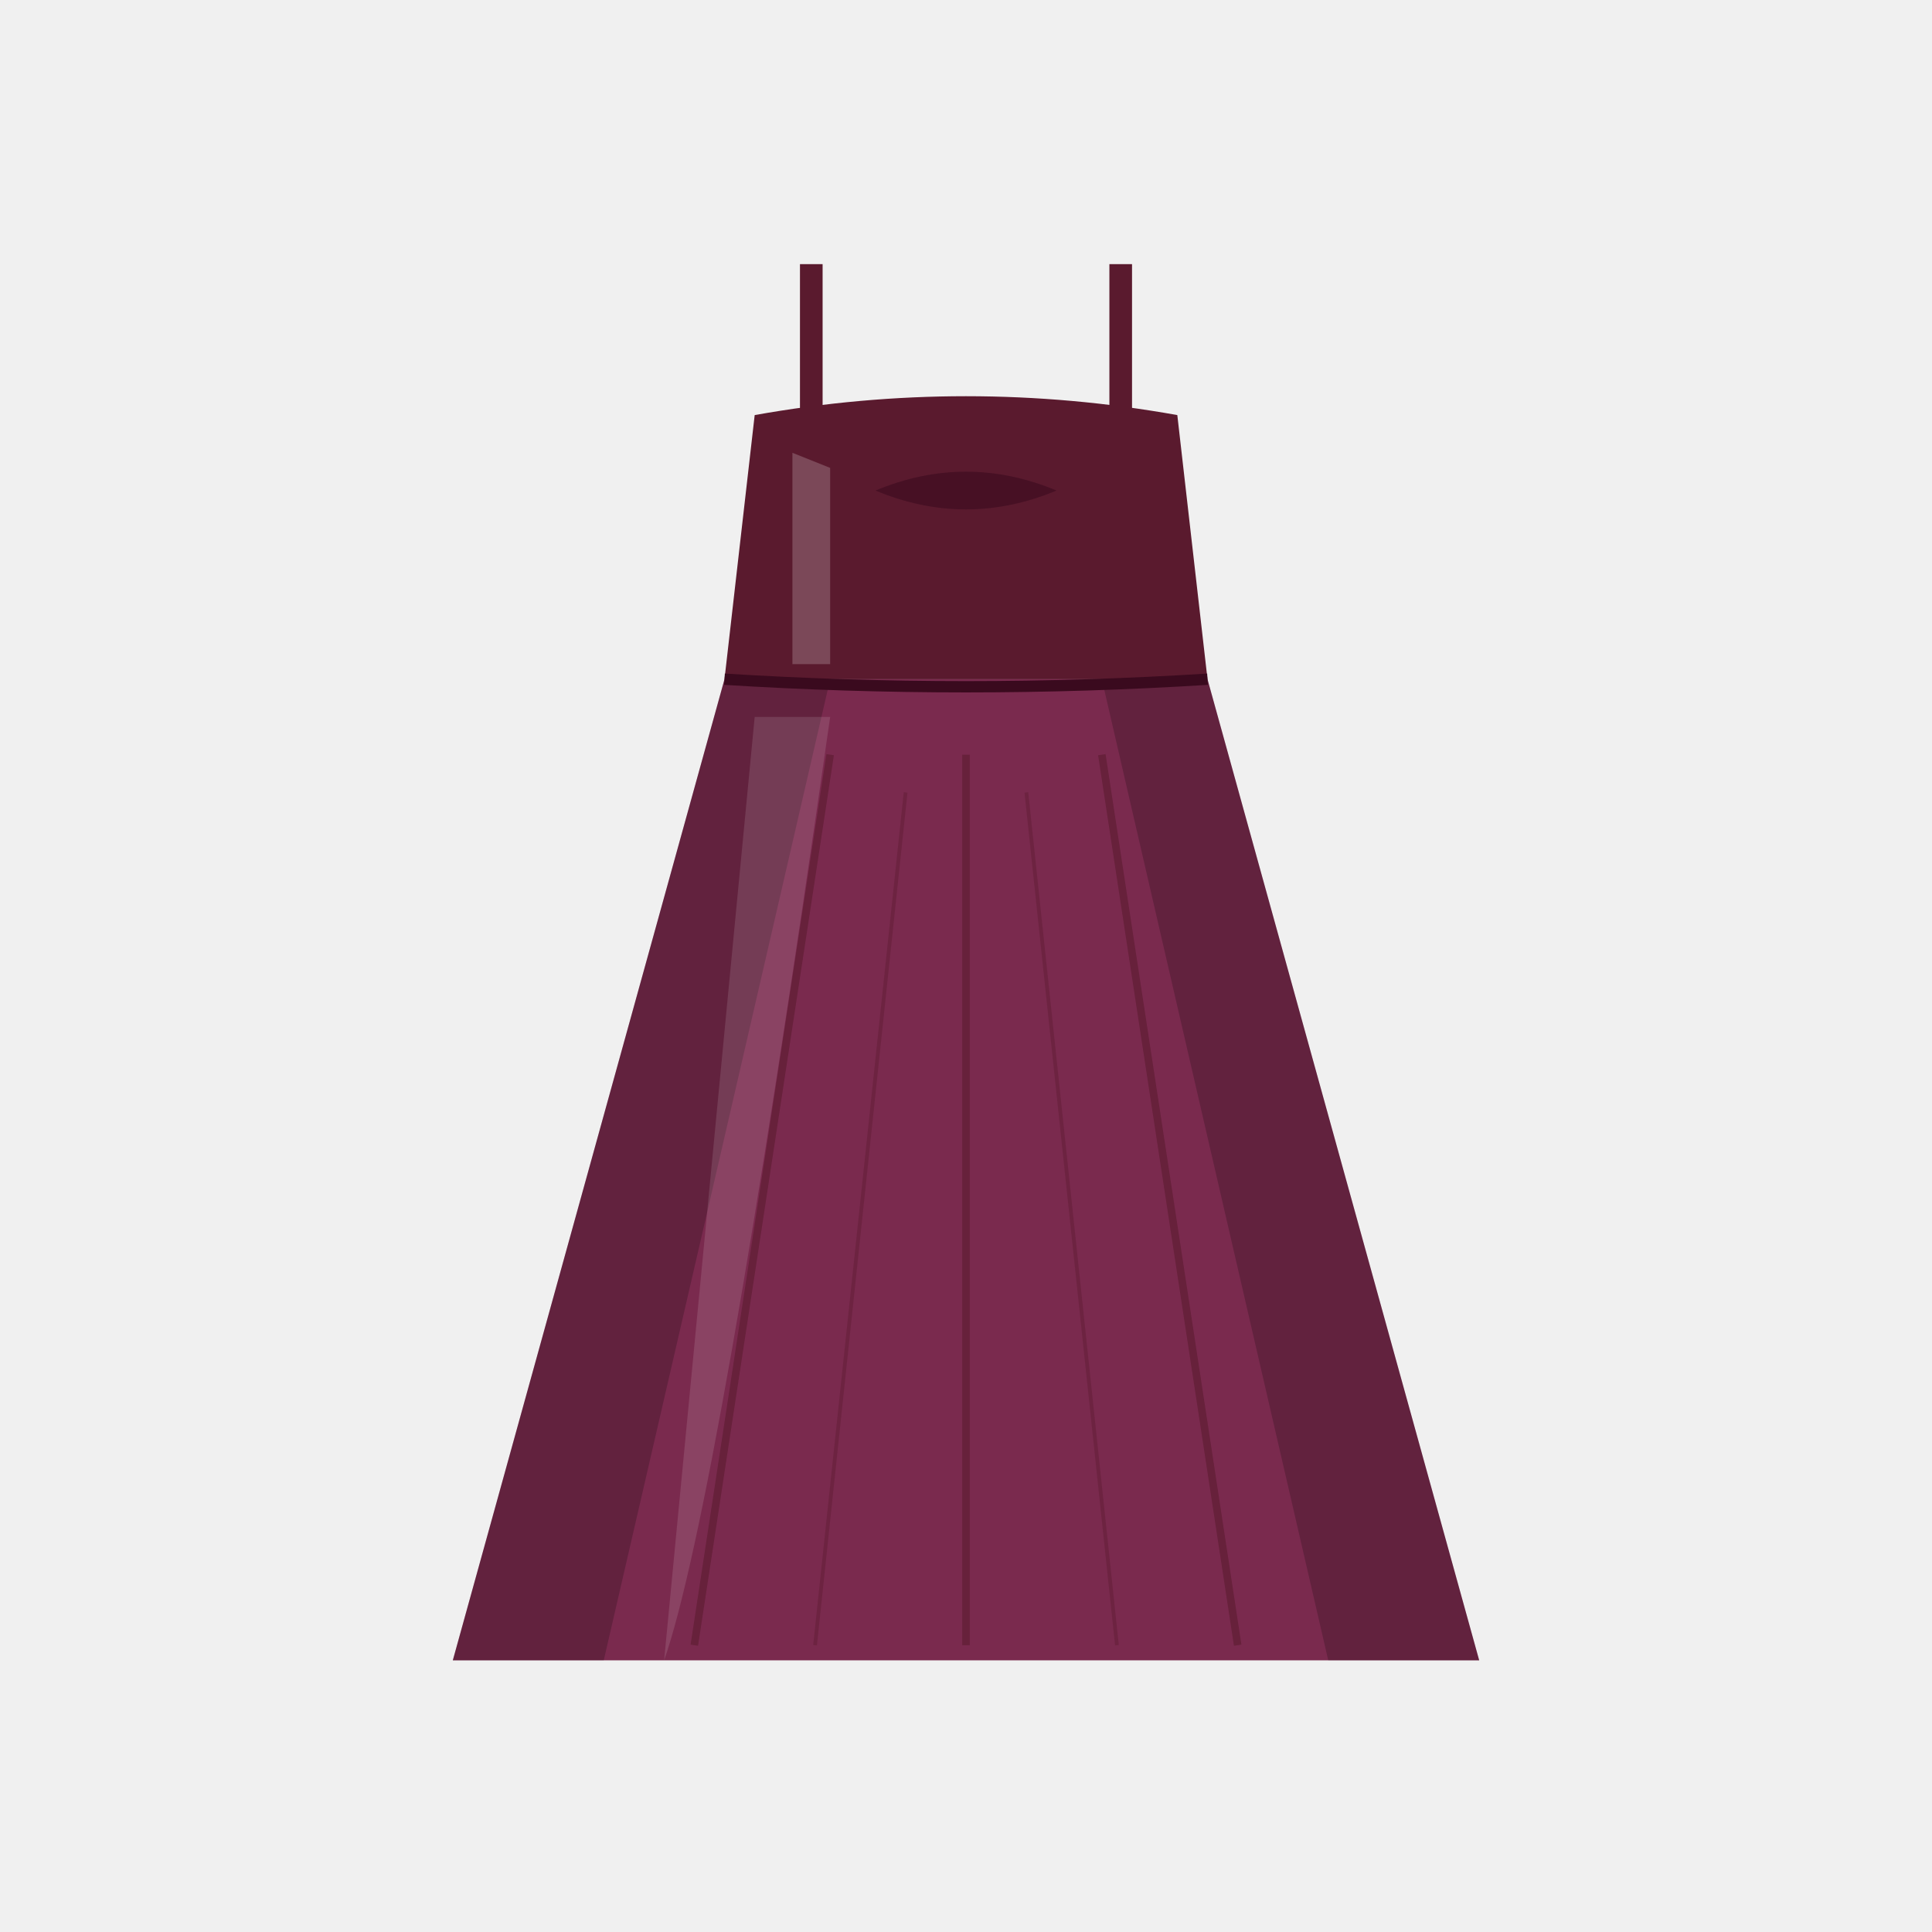
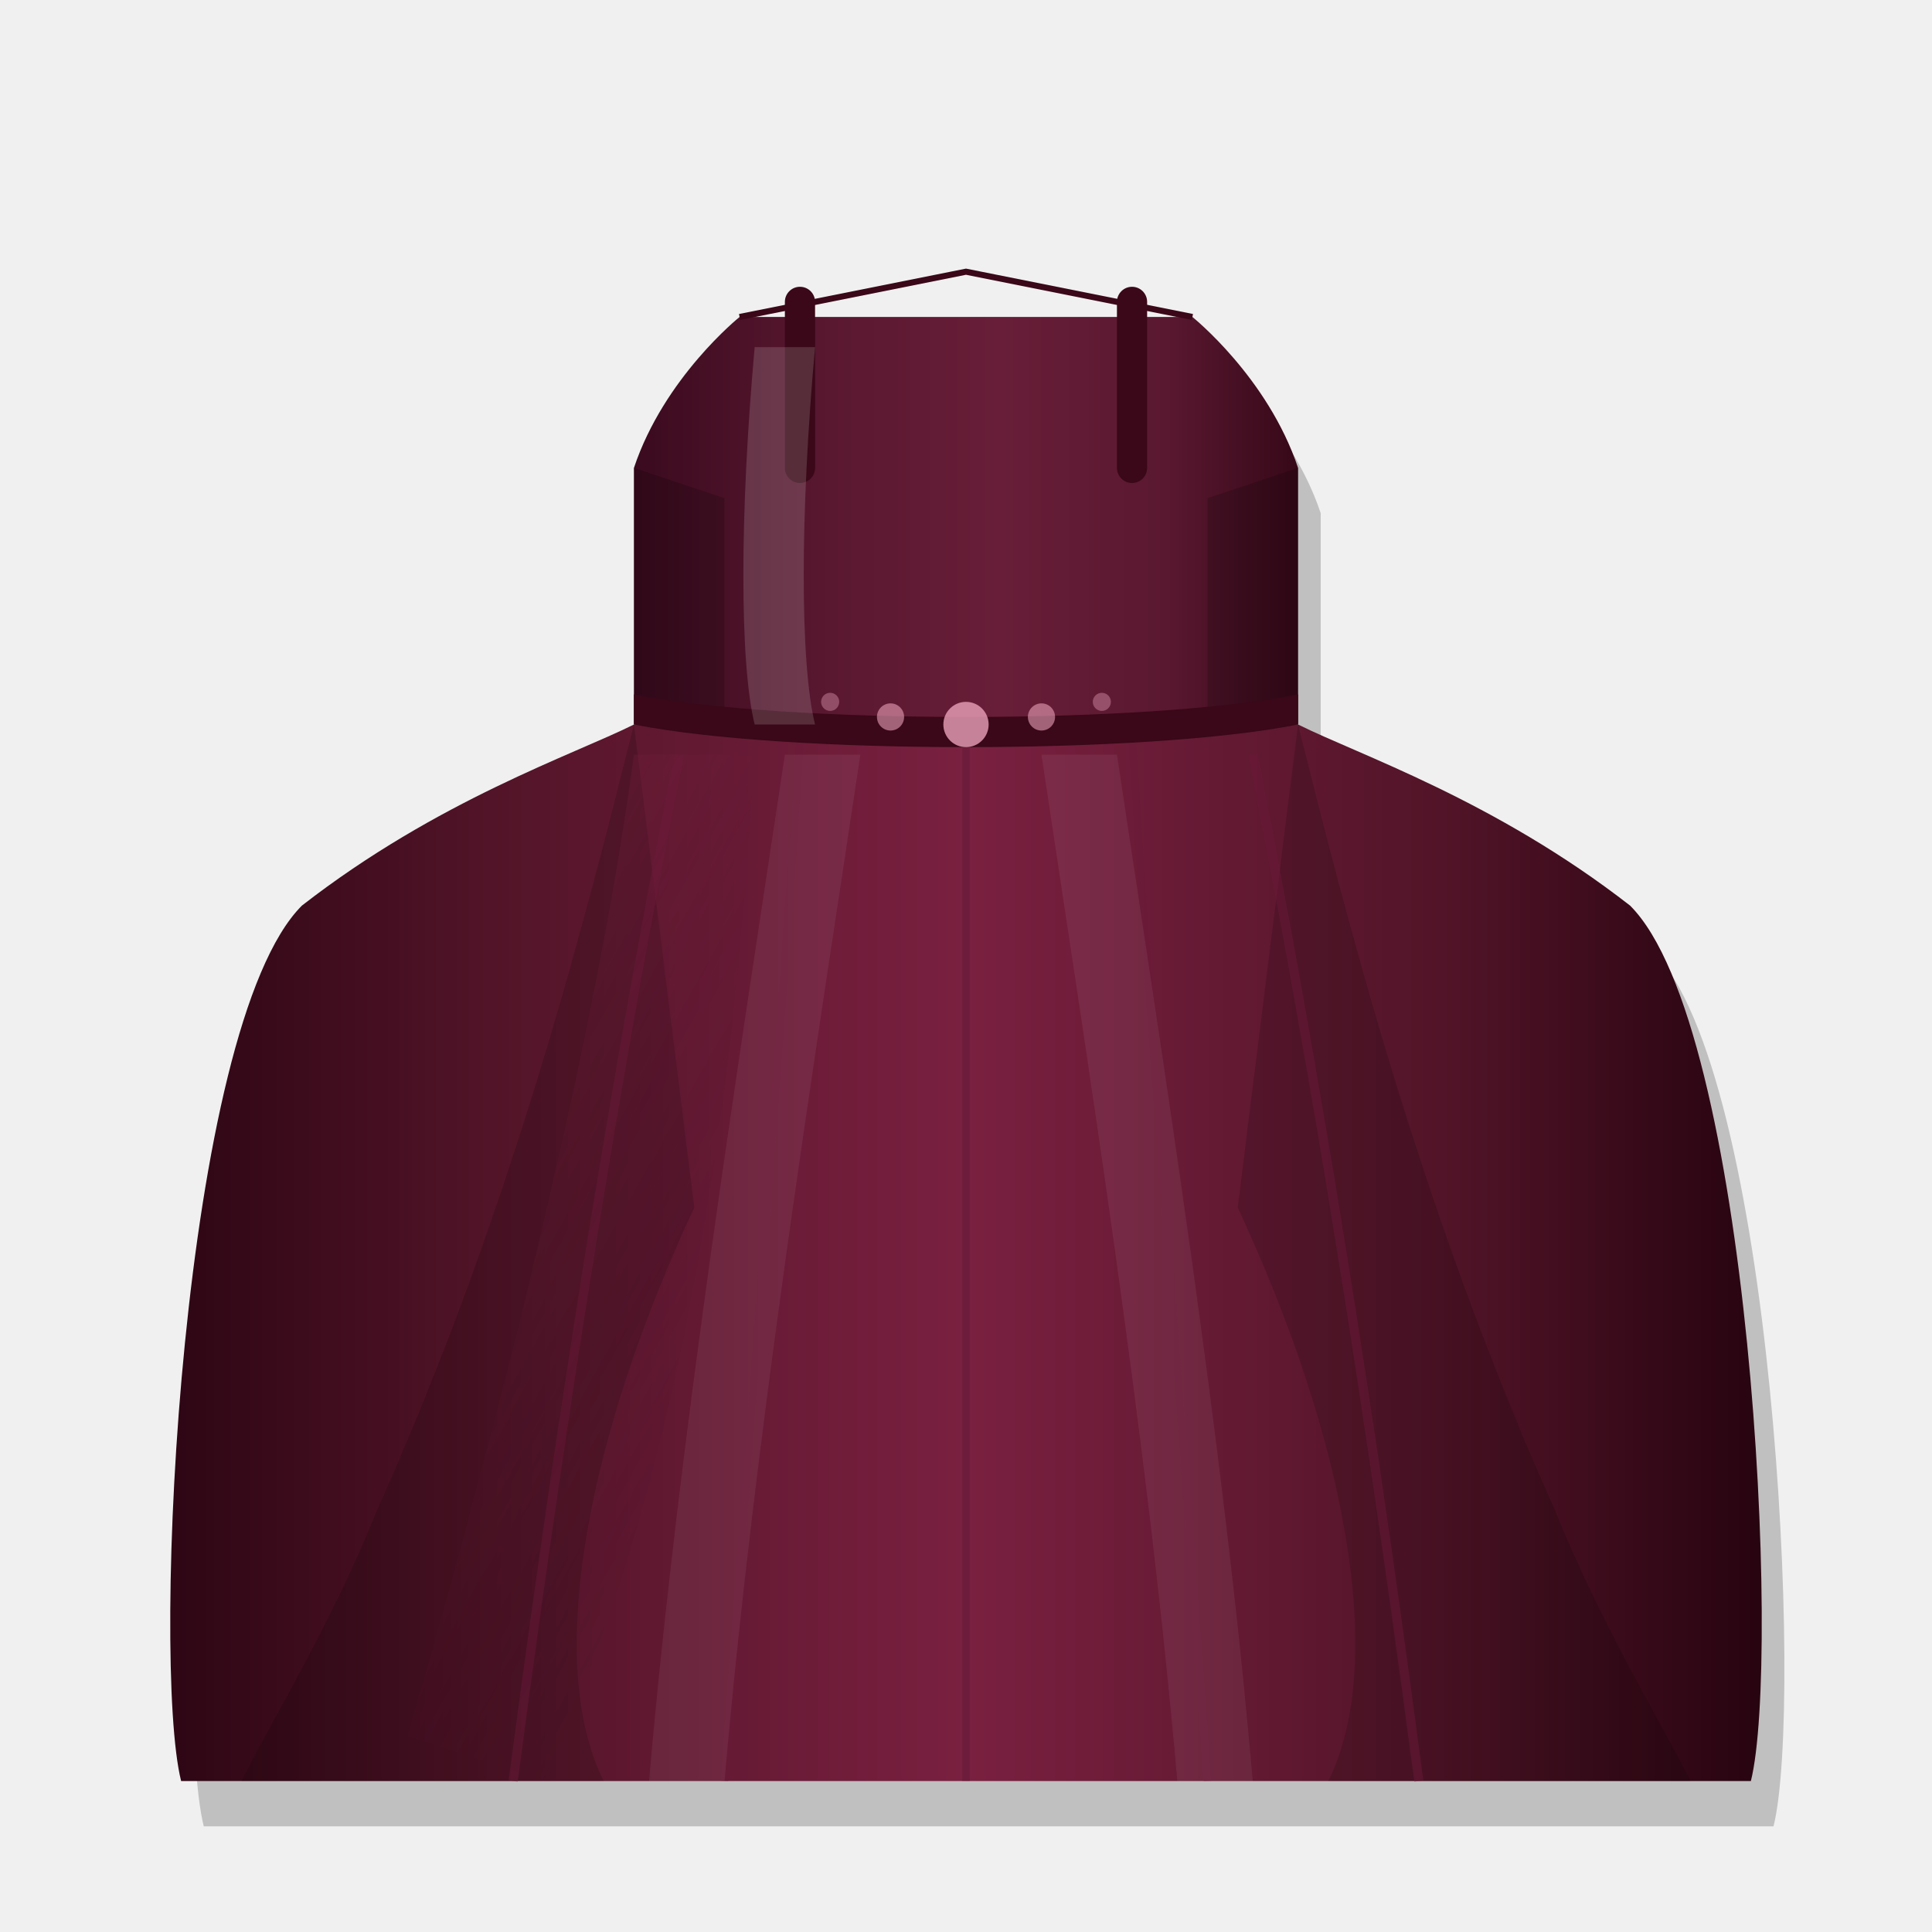
<svg xmlns="http://www.w3.org/2000/svg" width="256" height="256" viewBox="0 0 256 256">
-   <rect x="106" y="35" width="3" height="25" fill="#5A1A2E" />
-   <rect x="147" y="35" width="3" height="25" fill="#5A1A2E" />
-   <path d="M 100 55 Q 128 50 156 55 L 160 90 L 96 90 Z" fill="#5A1A2E" />
-   <path d="M 96 90 L 60 220 L 196 220 L 160 90 Z" fill="#7A2A4E" />
-   <path d="M 96 90 L 60 220 L 80 220 L 110 90 Z" fill="#000000" opacity="0.2" />
-   <path d="M 160 90 L 196 220 L 176 220 L 146 90 Z" fill="#000000" opacity="0.2" />
-   <line x1="110" y1="100" x2="92" y2="218" stroke="#5A1A2E" stroke-width="1" opacity="0.6" />
-   <line x1="128" y1="100" x2="128" y2="218" stroke="#5A1A2E" stroke-width="1" opacity="0.6" />
-   <line x1="146" y1="100" x2="164" y2="218" stroke="#5A1A2E" stroke-width="1" opacity="0.6" />
-   <line x1="120" y1="105" x2="108" y2="218" stroke="#5A1A2E" stroke-width="0.5" opacity="0.4" />
-   <line x1="136" y1="105" x2="148" y2="218" stroke="#5A1A2E" stroke-width="0.5" opacity="0.4" />
-   <path d="M 96 90 Q 128 92 160 90" stroke="#3A0A1E" stroke-width="1.5" fill="none" />
-   <path d="M 105 60 Q 105 80 105 88 L 110 88 Q 110 75 110 62 Z" fill="#FFFFFF" opacity="0.2" />
-   <path d="M 100 95 L 88 220 Q 95 200 110 95 Z" fill="#FFFFFF" opacity="0.12" />
-   <path d="M 116 65 Q 128 60 140 65 Q 128 70 116 65" fill="#3A0A1E" opacity="0.6" />
+   <defs>
+     <linearGradient id="bodice" x1="0%" y1="0%" x2="100%" y2="0%">
+       <stop offset="0%" stop-color="#3A0A1E" />
+       <stop offset="30%" stop-color="#5A1830" />
+       <stop offset="55%" stop-color="#681E38" />
+       <stop offset="80%" stop-color="#5A1830" />
+       <stop offset="100%" stop-color="#360818" />
+     </linearGradient>
+     <linearGradient id="skirt" x1="0%" y1="0%" x2="100%" y2="0%">
+       <stop offset="0%" stop-color="#2E0614" />
+       <stop offset="20%" stop-color="#521428" />
+       <stop offset="50%" stop-color="#7A2040" />
+       <stop offset="80%" stop-color="#521428" />
+       <stop offset="100%" stop-color="#280410" />
+     </linearGradient>
+     <linearGradient id="satin" x1="0%" y1="0%" x2="60%" y2="100%">
+       <stop offset="0%" stop-color="#8E2848" stop-opacity="0.4" />
+       <stop offset="100%" stop-color="#3A0A1E" stop-opacity="0" />
+     </linearGradient>
+   </defs>
+   <path d="M98,42 C98,42 88,50 84,62 L84,96 C76,100 58,106 40,120 C24,136 20,220 24,236 L232,236 C236,220 232,136 216,120 C198,106 180,100 172,96 L172,62 C168,50 158,42 158,42 C148,38 140,36 128,36 C116,36 108,38 98,42 Z" fill="#000" opacity="0.2" transform="translate(3,6)" />
+   <path d="M84,96 C76,100 58,106 40,120 C24,136 20,220 24,236 L232,236 C236,220 232,136 216,120 C198,106 180,100 172,96 Z" fill="url(#skirt)" />
+   <path d="M84,96 C78,120 68,160 50,200 C44,215 36,228 32,236 L80,236 C72,220 78,190 92,160 Z" fill="#000" opacity="0.15" />
+   <path d="M172,96 C178,120 188,160 206,200 C212,215 220,228 224,236 L176,236 C184,220 178,190 164,160 Z" fill="#000" opacity="0.15" />
+   <path d="M90,100 C84,130 76,175 68,236" stroke="#6A1838" stroke-width="1.2" fill="none" opacity="0.5" />
+   <path d="M106,98 C104,130 100,180 96,236" stroke="#6A1838" stroke-width="1" fill="none" opacity="0.4" />
+   <path d="M128,98 L128,236" stroke="#5A1430" stroke-width="1" fill="none" opacity="0.35" />
+   <path d="M150,98 C152,130 156,180 160,236" stroke="#6A1838" stroke-width="1" fill="none" opacity="0.4" />
+   <path d="M166,100 C172,130 180,175 188,236" stroke="#6A1838" stroke-width="1.2" fill="none" opacity="0.5" />
+   <path d="M84,100 C80,130 70,175 54,230 L72,236 C84,210 96,170 100,100 Z" fill="url(#satin)" />
+   <path d="M98,42 C98,42 88,50 84,62 L84,96 L172,96 L172,62 C168,50 158,42 158,42 Z" fill="url(#bodice)" />
+   <path d="M98,42 C108,40 118,38 128,36 C138,38 148,40 158,42" stroke="#3A0818" stroke-width="0.8" fill="none" />
+   <rect x="104" y="38" width="4" height="26" rx="2" fill="#3A0818" />
+   <rect x="148" y="38" width="4" height="26" rx="2" fill="#3A0818" />
+   <path d="M84,62 L84,96 L96,96 L96,66 Z" fill="#000" opacity="0.18" />
+   <path d="M172,62 L172,96 L160,96 L160,66 Z" fill="#000" opacity="0.18" />
+   <path d="M84,96 C104,100 152,100 172,96 L172,92 C152,96 104,96 84,92 Z" fill="#3A0818" />
+   <path d="M100,46 C98,68 98,88 100,96 L108,96 C106,88 106,68 108,46 Z" fill="#FFFFFF" opacity="0.15" />
+   <path d="M104,100 C98,140 90,190 86,236 L96,236 C100,190 108,140 114,100 Z" fill="#FFFFFF" opacity="0.06" />
+   <path d="M148,100 C154,140 162,190 166,236 L156,236 C152,190 144,140 138,100 Z" fill="#FFFFFF" opacity="0.06" />
+   <circle cx="128" cy="96" r="3" fill="#E8A0B8" opacity="0.8" />
+   <circle cx="118" cy="95" r="1.8" fill="#E8A0B8" opacity="0.6" />
+   <circle cx="138" cy="95" r="1.8" fill="#E8A0B8" opacity="0.6" />
+   <circle cx="110" cy="93" r="1.2" fill="#E8A0B8" opacity="0.4" />
+   <circle cx="146" cy="93" r="1.2" fill="#E8A0B8" opacity="0.4" />
</svg>
